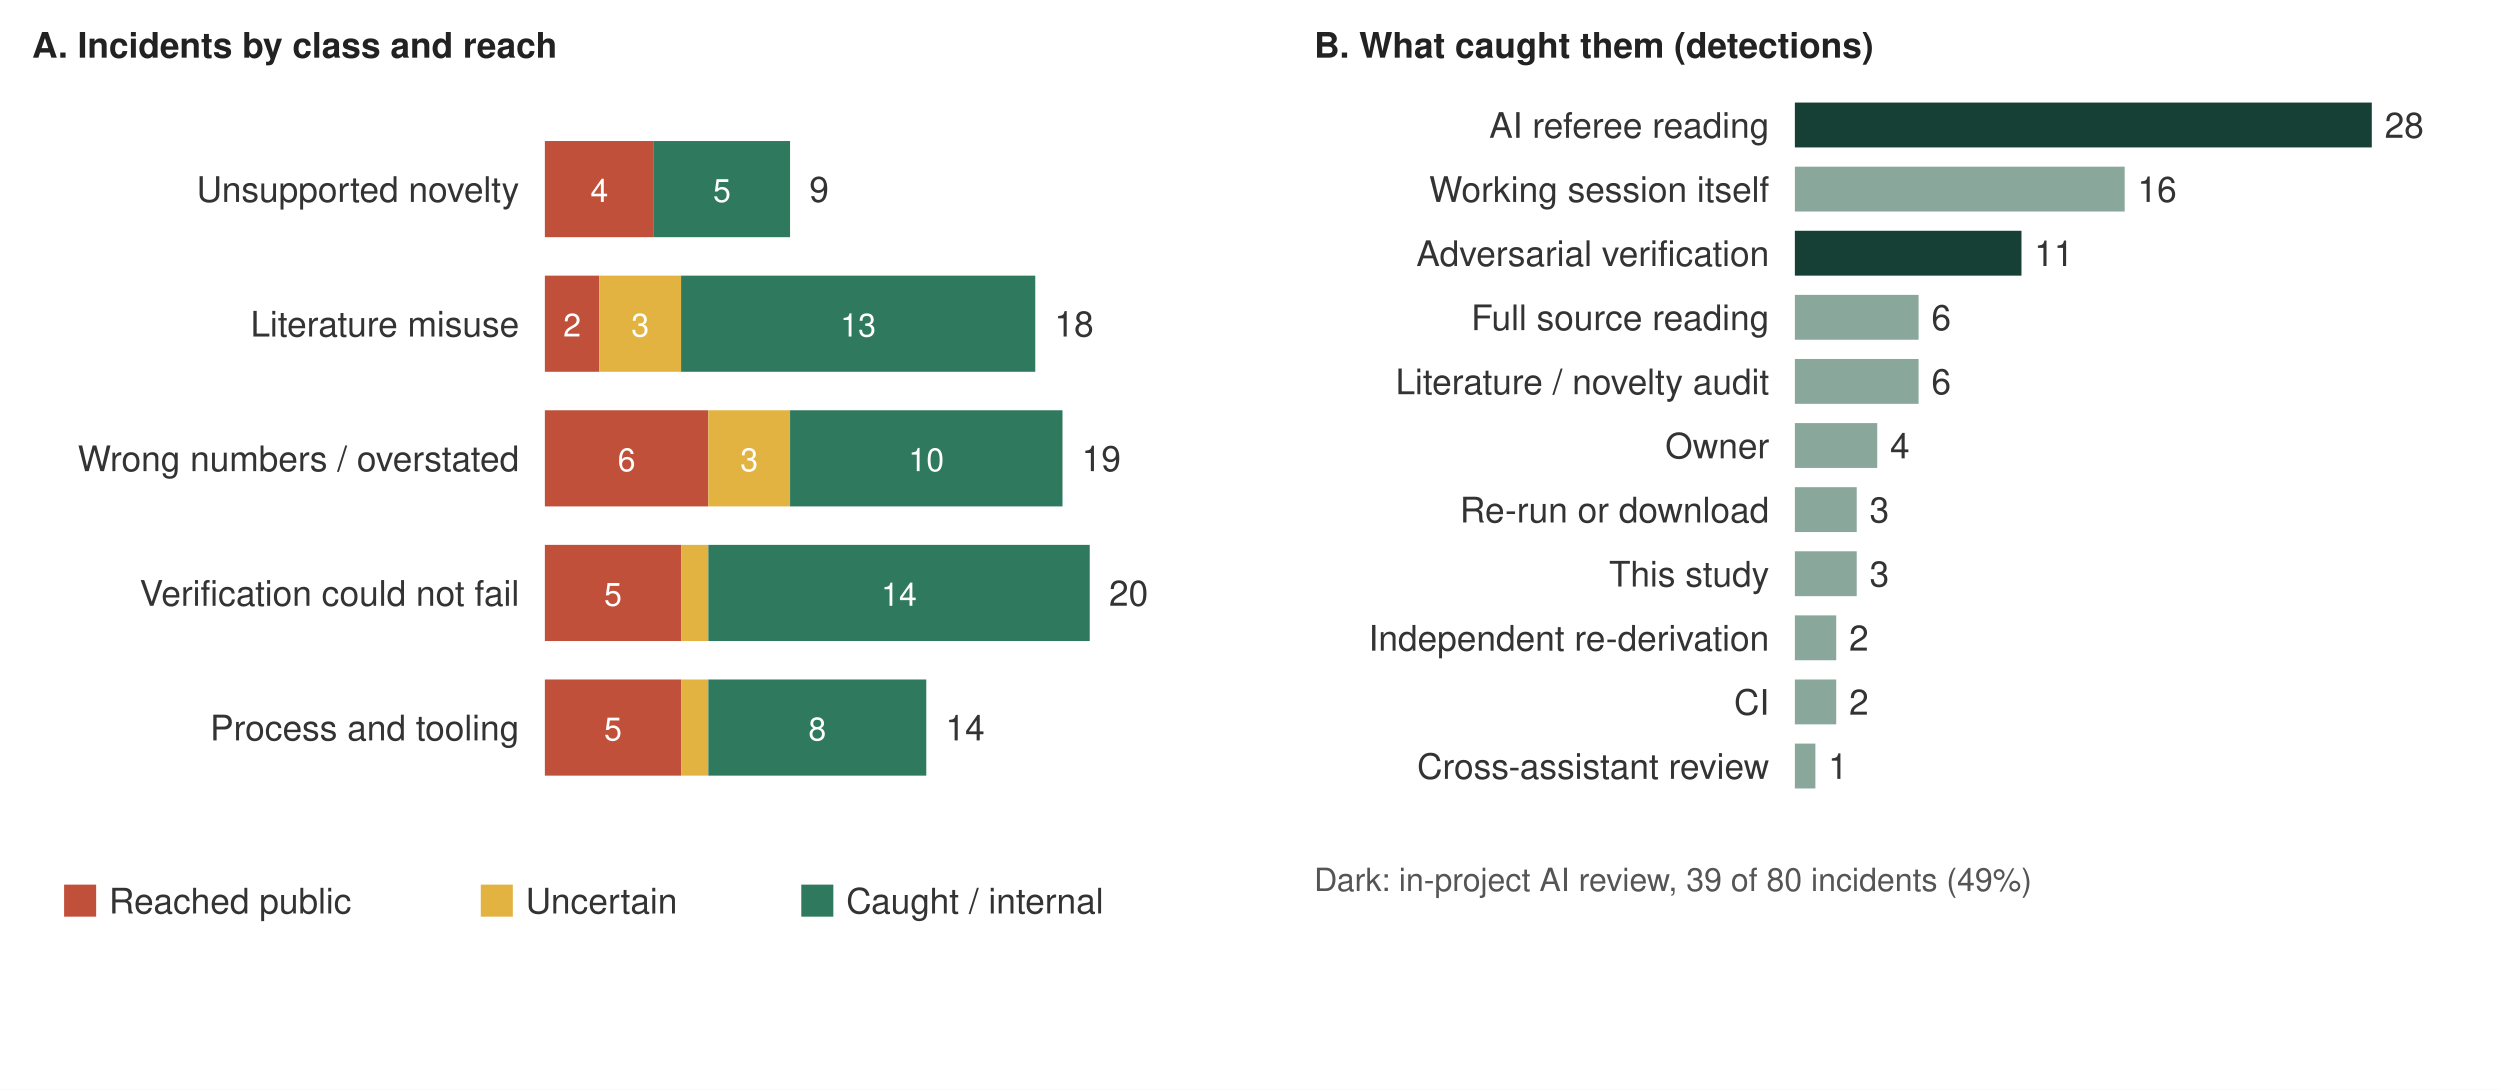
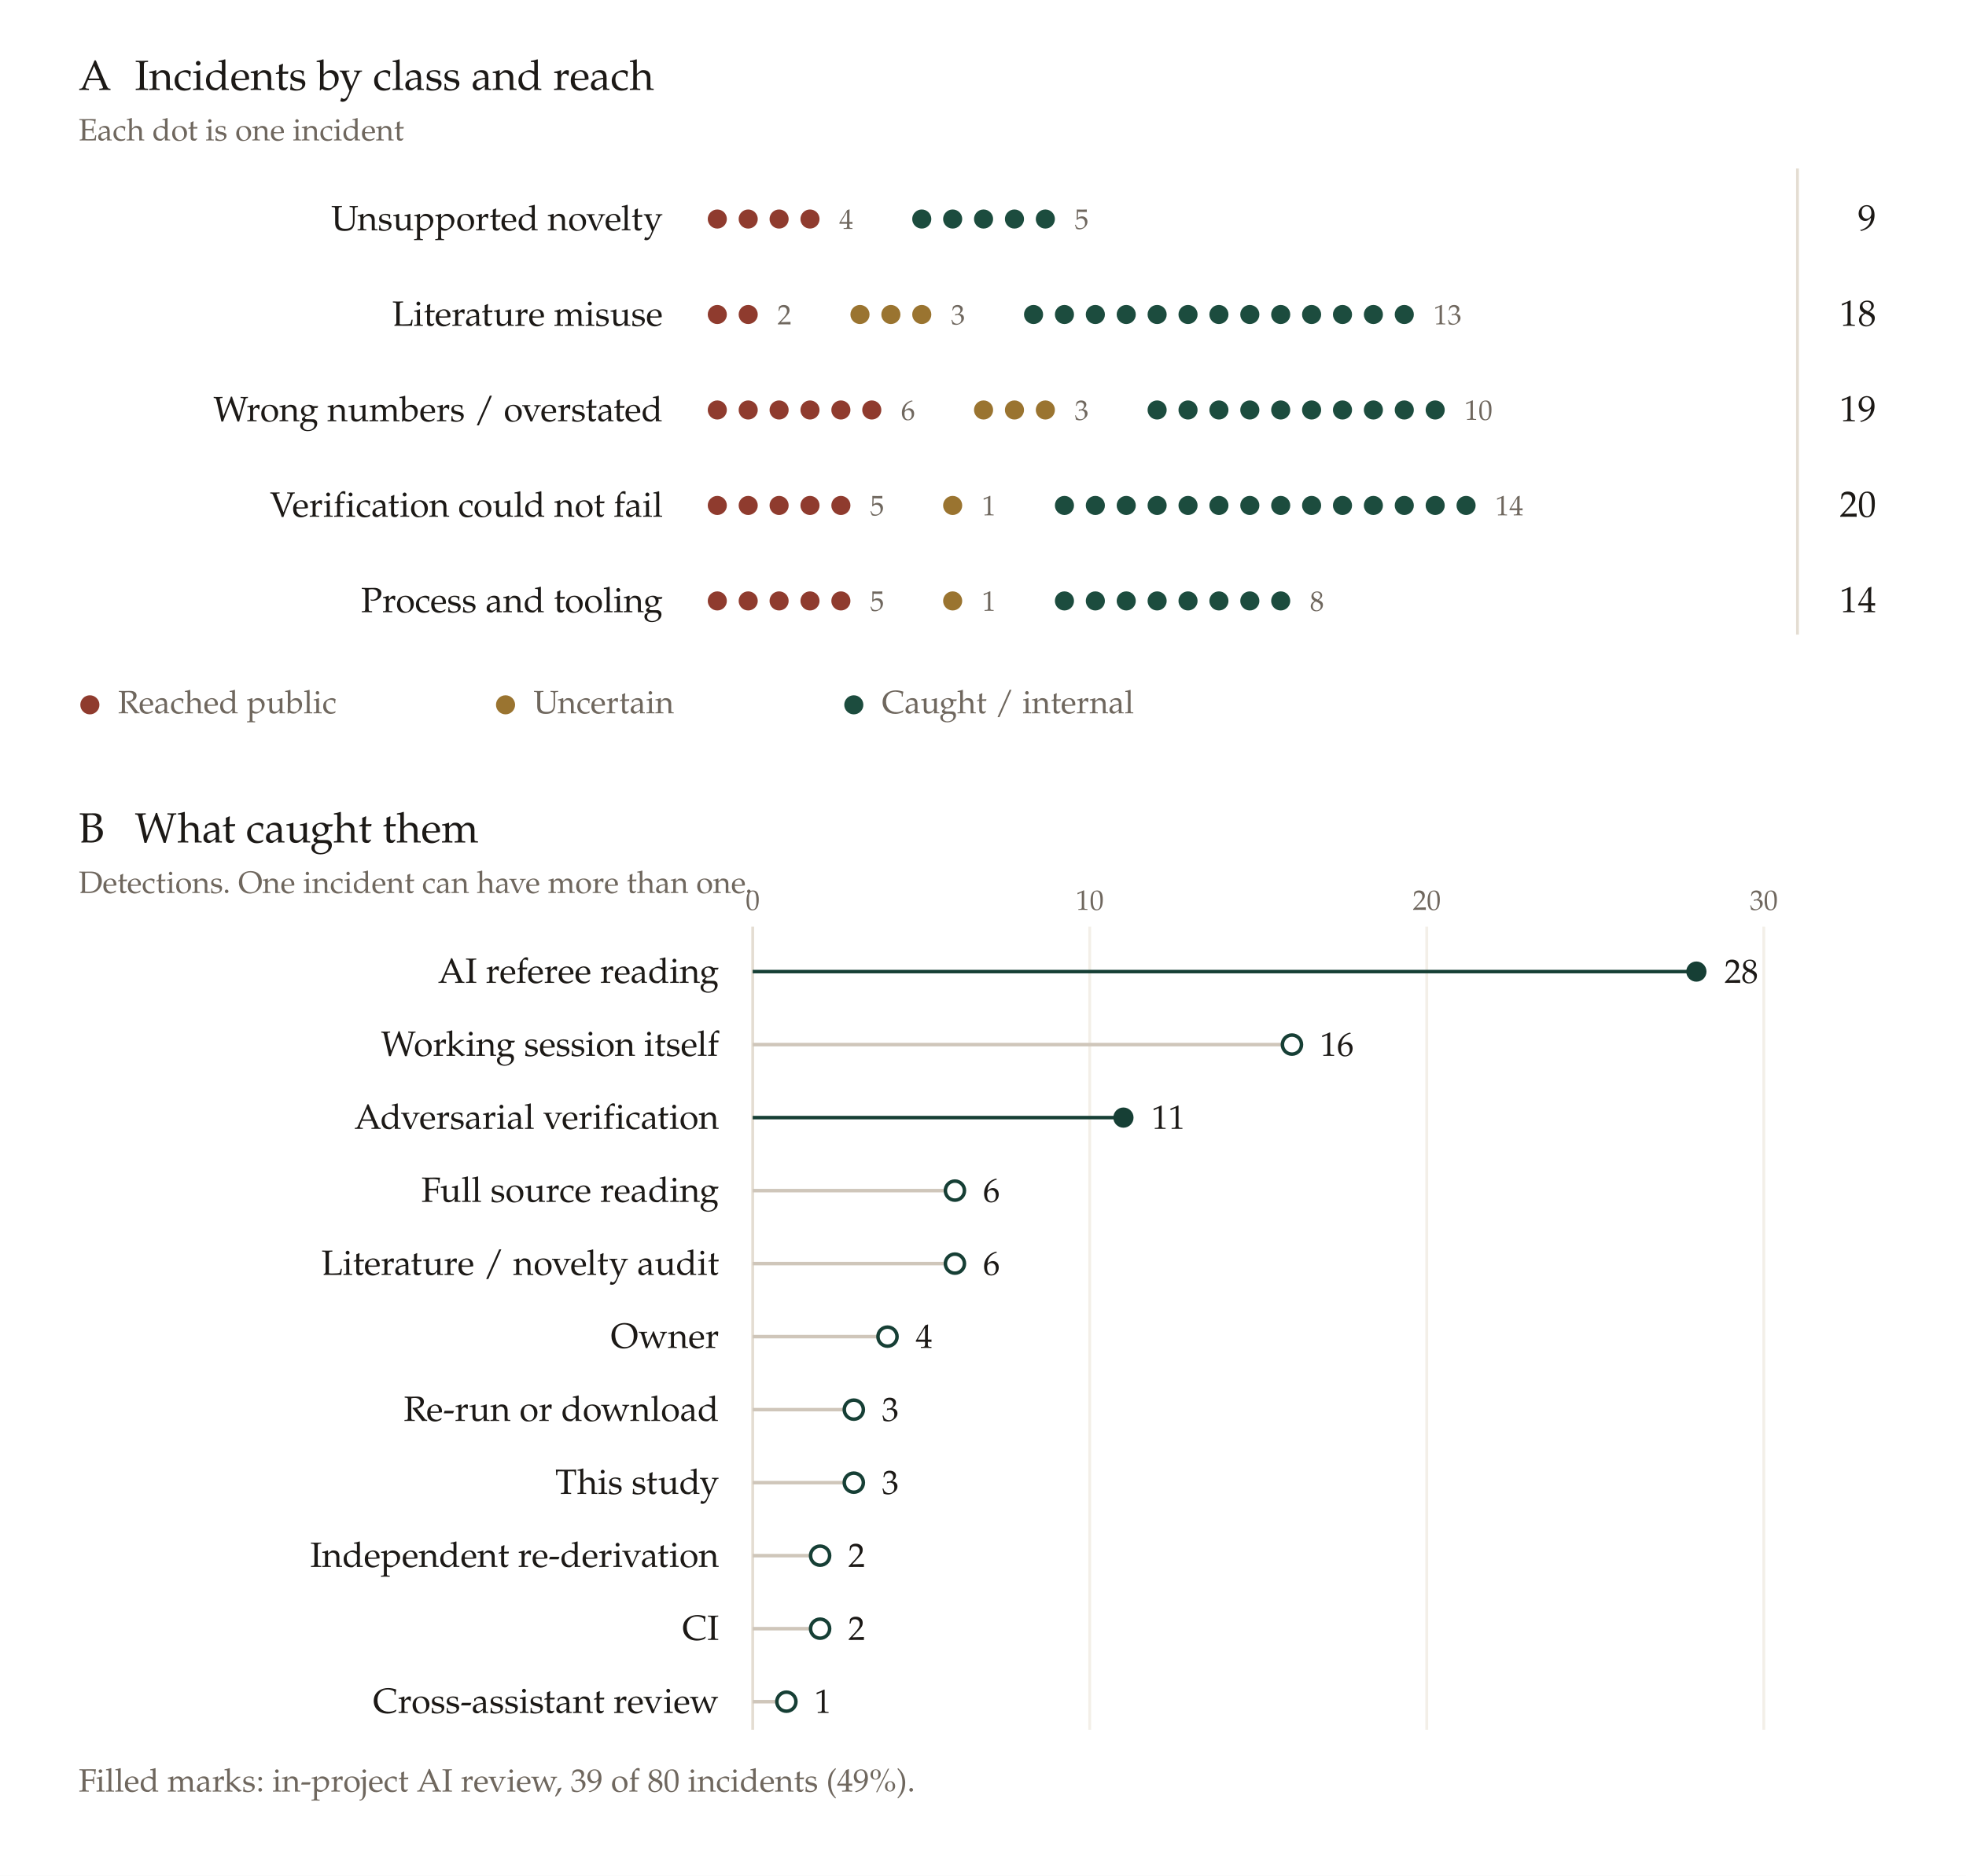
- <svg xmlns="http://www.w3.org/2000/svg" viewBox="0 0 780 340" font-family="Helvetica,Arial,sans-serif" font-size="11">
-   <rect width="100%" height="100%" fill="white" />
-   <text x="10" y="18" font-weight="bold" fill="#222">A. Incidents by class and reach</text>
-   <text x="162" y="63" text-anchor="end" fill="#333">Unsupported novelty</text>
-   <rect x="170" y="44" width="34.0" height="30" fill="#c0503a" />
-   <text x="187.0" y="63" text-anchor="middle" fill="white" font-size="10">4</text>
-   <rect x="204.0" y="44" width="42.5" height="30" fill="#2f7a5f" />
-   <text x="225.25" y="63" text-anchor="middle" fill="white" font-size="10">5</text>
-   <text x="252.5" y="63" fill="#333">9</text>
-   <text x="162" y="105" text-anchor="end" fill="#333">Literature misuse</text>
-   <rect x="170" y="86" width="17.0" height="30" fill="#c0503a" />
-   <text x="178.5" y="105" text-anchor="middle" fill="white" font-size="10">2</text>
-   <rect x="187.0" y="86" width="25.5" height="30" fill="#e3b341" />
-   <text x="199.75" y="105" text-anchor="middle" fill="white" font-size="10">3</text>
-   <rect x="212.5" y="86" width="110.5" height="30" fill="#2f7a5f" />
-   <text x="267.75" y="105" text-anchor="middle" fill="white" font-size="10">13</text>
-   <text x="329.0" y="105" fill="#333">18</text>
-   <text x="162" y="147" text-anchor="end" fill="#333">Wrong numbers / overstated</text>
-   <rect x="170" y="128" width="51.0" height="30" fill="#c0503a" />
-   <text x="195.5" y="147" text-anchor="middle" fill="white" font-size="10">6</text>
-   <rect x="221.0" y="128" width="25.5" height="30" fill="#e3b341" />
-   <text x="233.75" y="147" text-anchor="middle" fill="white" font-size="10">3</text>
-   <rect x="246.5" y="128" width="85.0" height="30" fill="#2f7a5f" />
-   <text x="289.0" y="147" text-anchor="middle" fill="white" font-size="10">10</text>
-   <text x="337.5" y="147" fill="#333">19</text>
-   <text x="162" y="189" text-anchor="end" fill="#333">Verification could not fail</text>
-   <rect x="170" y="170" width="42.5" height="30" fill="#c0503a" />
-   <text x="191.25" y="189" text-anchor="middle" fill="white" font-size="10">5</text>
-   <rect x="212.5" y="170" width="8.5" height="30" fill="#e3b341" />
-   <rect x="221.0" y="170" width="119.0" height="30" fill="#2f7a5f" />
-   <text x="280.5" y="189" text-anchor="middle" fill="white" font-size="10">14</text>
-   <text x="346.0" y="189" fill="#333">20</text>
-   <text x="162" y="231" text-anchor="end" fill="#333">Process and tooling</text>
-   <rect x="170" y="212" width="42.5" height="30" fill="#c0503a" />
-   <text x="191.25" y="231" text-anchor="middle" fill="white" font-size="10">5</text>
-   <rect x="212.5" y="212" width="8.5" height="30" fill="#e3b341" />
-   <rect x="221.0" y="212" width="68.0" height="30" fill="#2f7a5f" />
-   <text x="255.0" y="231" text-anchor="middle" fill="white" font-size="10">8</text>
-   <text x="295.0" y="231" fill="#333">14</text>
-   <rect x="20" y="276" width="10" height="10" fill="#c0503a" />
-   <text x="34" y="285" fill="#333">Reached public</text>
-   <rect x="150" y="276" width="10" height="10" fill="#e3b341" />
-   <text x="164" y="285" fill="#333">Uncertain</text>
-   <rect x="250" y="276" width="10" height="10" fill="#2f7a5f" />
-   <text x="264" y="285" fill="#333">Caught / internal</text>
-   <text x="410" y="18" font-weight="bold" fill="#222">B. What caught them (detections)</text>
-   <text x="552" y="43" text-anchor="end" fill="#333">AI referee reading</text>
-   <rect x="560" y="32" width="180.0" height="14" fill="#163f35" />
-   <text x="744.0" y="43" fill="#333">28</text>
-   <text x="552" y="63" text-anchor="end" fill="#333">Working session itself</text>
-   <rect x="560" y="52" width="102.9" height="14" fill="#8aa79b" />
-   <text x="666.9" y="63" fill="#333">16</text>
-   <text x="552" y="83" text-anchor="end" fill="#333">Adversarial verification</text>
-   <rect x="560" y="72" width="70.7" height="14" fill="#163f35" />
-   <text x="634.7" y="83" fill="#333">11</text>
-   <text x="552" y="103" text-anchor="end" fill="#333">Full source reading</text>
-   <rect x="560" y="92" width="38.6" height="14" fill="#8aa79b" />
-   <text x="602.6" y="103" fill="#333">6</text>
-   <text x="552" y="123" text-anchor="end" fill="#333">Literature / novelty audit</text>
-   <rect x="560" y="112" width="38.6" height="14" fill="#8aa79b" />
-   <text x="602.6" y="123" fill="#333">6</text>
-   <text x="552" y="143" text-anchor="end" fill="#333">Owner</text>
-   <rect x="560" y="132" width="25.7" height="14" fill="#8aa79b" />
-   <text x="589.7" y="143" fill="#333">4</text>
-   <text x="552" y="163" text-anchor="end" fill="#333">Re-run or download</text>
-   <rect x="560" y="152" width="19.3" height="14" fill="#8aa79b" />
-   <text x="583.3" y="163" fill="#333">3</text>
-   <text x="552" y="183" text-anchor="end" fill="#333">This study</text>
-   <rect x="560" y="172" width="19.3" height="14" fill="#8aa79b" />
-   <text x="583.3" y="183" fill="#333">3</text>
-   <text x="552" y="203" text-anchor="end" fill="#333">Independent re-derivation</text>
-   <rect x="560" y="192" width="12.9" height="14" fill="#8aa79b" />
-   <text x="576.9" y="203" fill="#333">2</text>
-   <text x="552" y="223" text-anchor="end" fill="#333">CI</text>
-   <rect x="560" y="212" width="12.9" height="14" fill="#8aa79b" />
-   <text x="576.9" y="223" fill="#333">2</text>
-   <text x="552" y="243" text-anchor="end" fill="#333">Cross-assistant review</text>
-   <rect x="560" y="232" width="6.4" height="14" fill="#8aa79b" />
-   <text x="570.4" y="243" fill="#333">1</text>
-   <text x="410" y="278" fill="#555" font-size="10">Dark: in-project AI review, 39 of 80 incidents (49%)</text>
+ <svg xmlns="http://www.w3.org/2000/svg" viewBox="0 0 700 668" font-family="Georgia, Palatino, 'Palatino Linotype', 'Liberation Serif', serif">
+   <rect width="100%" height="100%" fill="#ffffff" />
+   <text x="28" y="32" text-anchor="start" fill="#1c1916" font-size="15">A</text>
+   <text x="48" y="32" text-anchor="start" fill="#1c1916" font-size="15">Incidents by class and reach</text>
+   <text x="28" y="50" text-anchor="start" fill="#6f675e" font-size="11">Each dot is one incident</text>
+   <text x="236" y="82" text-anchor="end" fill="#1c1916" font-size="12.5">Unsupported novelty</text>
+   <circle cx="255.4" cy="78" r="3.4" fill="#8f3b2e" />
+   <circle cx="266.4" cy="78" r="3.4" fill="#8f3b2e" />
+   <circle cx="277.4" cy="78" r="3.4" fill="#8f3b2e" />
+   <circle cx="288.4" cy="78" r="3.4" fill="#8f3b2e" />
+   <text x="298.8" y="81.5" text-anchor="start" fill="#6f675e" font-size="10">4</text>
+   <circle cx="328.2" cy="78" r="3.4" fill="#1c4c3e" />
+   <circle cx="339.2" cy="78" r="3.4" fill="#1c4c3e" />
+   <circle cx="350.2" cy="78" r="3.4" fill="#1c4c3e" />
+   <circle cx="361.2" cy="78" r="3.4" fill="#1c4c3e" />
+   <circle cx="372.2" cy="78" r="3.4" fill="#1c4c3e" />
+   <text x="382.6" y="81.5" text-anchor="start" fill="#6f675e" font-size="10">5</text>
+   <text x="236" y="116" text-anchor="end" fill="#1c1916" font-size="12.5">Literature misuse</text>
+   <circle cx="255.4" cy="112" r="3.4" fill="#8f3b2e" />
+   <circle cx="266.4" cy="112" r="3.4" fill="#8f3b2e" />
+   <text x="276.8" y="115.5" text-anchor="start" fill="#6f675e" font-size="10">2</text>
+   <circle cx="306.2" cy="112" r="3.4" fill="#9a7430" />
+   <circle cx="317.2" cy="112" r="3.4" fill="#9a7430" />
+   <circle cx="328.2" cy="112" r="3.4" fill="#9a7430" />
+   <text x="338.6" y="115.5" text-anchor="start" fill="#6f675e" font-size="10">3</text>
+   <circle cx="368" cy="112" r="3.4" fill="#1c4c3e" />
+   <circle cx="379" cy="112" r="3.4" fill="#1c4c3e" />
+   <circle cx="390" cy="112" r="3.4" fill="#1c4c3e" />
+   <circle cx="401" cy="112" r="3.4" fill="#1c4c3e" />
+   <circle cx="412" cy="112" r="3.4" fill="#1c4c3e" />
+   <circle cx="423" cy="112" r="3.4" fill="#1c4c3e" />
+   <circle cx="434" cy="112" r="3.4" fill="#1c4c3e" />
+   <circle cx="445" cy="112" r="3.4" fill="#1c4c3e" />
+   <circle cx="456" cy="112" r="3.4" fill="#1c4c3e" />
+   <circle cx="467" cy="112" r="3.4" fill="#1c4c3e" />
+   <circle cx="478" cy="112" r="3.4" fill="#1c4c3e" />
+   <circle cx="489" cy="112" r="3.4" fill="#1c4c3e" />
+   <circle cx="500" cy="112" r="3.4" fill="#1c4c3e" />
+   <text x="510.4" y="115.5" text-anchor="start" fill="#6f675e" font-size="10">13</text>
+   <text x="236" y="150" text-anchor="end" fill="#1c1916" font-size="12.5">Wrong numbers / overstated</text>
+   <circle cx="255.4" cy="146" r="3.4" fill="#8f3b2e" />
+   <circle cx="266.4" cy="146" r="3.4" fill="#8f3b2e" />
+   <circle cx="277.4" cy="146" r="3.4" fill="#8f3b2e" />
+   <circle cx="288.4" cy="146" r="3.4" fill="#8f3b2e" />
+   <circle cx="299.4" cy="146" r="3.4" fill="#8f3b2e" />
+   <circle cx="310.4" cy="146" r="3.4" fill="#8f3b2e" />
+   <text x="320.8" y="149.5" text-anchor="start" fill="#6f675e" font-size="10">6</text>
+   <circle cx="350.2" cy="146" r="3.4" fill="#9a7430" />
+   <circle cx="361.2" cy="146" r="3.4" fill="#9a7430" />
+   <circle cx="372.2" cy="146" r="3.4" fill="#9a7430" />
+   <text x="382.6" y="149.5" text-anchor="start" fill="#6f675e" font-size="10">3</text>
+   <circle cx="412" cy="146" r="3.4" fill="#1c4c3e" />
+   <circle cx="423" cy="146" r="3.4" fill="#1c4c3e" />
+   <circle cx="434" cy="146" r="3.4" fill="#1c4c3e" />
+   <circle cx="445" cy="146" r="3.4" fill="#1c4c3e" />
+   <circle cx="456" cy="146" r="3.4" fill="#1c4c3e" />
+   <circle cx="467" cy="146" r="3.4" fill="#1c4c3e" />
+   <circle cx="478" cy="146" r="3.4" fill="#1c4c3e" />
+   <circle cx="489" cy="146" r="3.4" fill="#1c4c3e" />
+   <circle cx="500" cy="146" r="3.4" fill="#1c4c3e" />
+   <circle cx="511" cy="146" r="3.4" fill="#1c4c3e" />
+   <text x="521.4" y="149.5" text-anchor="start" fill="#6f675e" font-size="10">10</text>
+   <text x="236" y="184" text-anchor="end" fill="#1c1916" font-size="12.5">Verification could not fail</text>
+   <circle cx="255.4" cy="180" r="3.4" fill="#8f3b2e" />
+   <circle cx="266.4" cy="180" r="3.4" fill="#8f3b2e" />
+   <circle cx="277.4" cy="180" r="3.4" fill="#8f3b2e" />
+   <circle cx="288.4" cy="180" r="3.4" fill="#8f3b2e" />
+   <circle cx="299.4" cy="180" r="3.4" fill="#8f3b2e" />
+   <text x="309.8" y="183.5" text-anchor="start" fill="#6f675e" font-size="10">5</text>
+   <circle cx="339.2" cy="180" r="3.4" fill="#9a7430" />
+   <text x="349.6" y="183.5" text-anchor="start" fill="#6f675e" font-size="10">1</text>
+   <circle cx="379" cy="180" r="3.4" fill="#1c4c3e" />
+   <circle cx="390" cy="180" r="3.4" fill="#1c4c3e" />
+   <circle cx="401" cy="180" r="3.4" fill="#1c4c3e" />
+   <circle cx="412" cy="180" r="3.4" fill="#1c4c3e" />
+   <circle cx="423" cy="180" r="3.4" fill="#1c4c3e" />
+   <circle cx="434" cy="180" r="3.4" fill="#1c4c3e" />
+   <circle cx="445" cy="180" r="3.4" fill="#1c4c3e" />
+   <circle cx="456" cy="180" r="3.4" fill="#1c4c3e" />
+   <circle cx="467" cy="180" r="3.4" fill="#1c4c3e" />
+   <circle cx="478" cy="180" r="3.4" fill="#1c4c3e" />
+   <circle cx="489" cy="180" r="3.4" fill="#1c4c3e" />
+   <circle cx="500" cy="180" r="3.4" fill="#1c4c3e" />
+   <circle cx="511" cy="180" r="3.4" fill="#1c4c3e" />
+   <circle cx="522" cy="180" r="3.4" fill="#1c4c3e" />
+   <text x="532.4" y="183.5" text-anchor="start" fill="#6f675e" font-size="10">14</text>
+   <text x="236" y="218" text-anchor="end" fill="#1c1916" font-size="12.5">Process and tooling</text>
+   <circle cx="255.4" cy="214" r="3.4" fill="#8f3b2e" />
+   <circle cx="266.4" cy="214" r="3.4" fill="#8f3b2e" />
+   <circle cx="277.4" cy="214" r="3.4" fill="#8f3b2e" />
+   <circle cx="288.4" cy="214" r="3.4" fill="#8f3b2e" />
+   <circle cx="299.4" cy="214" r="3.4" fill="#8f3b2e" />
+   <text x="309.8" y="217.5" text-anchor="start" fill="#6f675e" font-size="10">5</text>
+   <circle cx="339.2" cy="214" r="3.4" fill="#9a7430" />
+   <text x="349.6" y="217.5" text-anchor="start" fill="#6f675e" font-size="10">1</text>
+   <circle cx="379" cy="214" r="3.4" fill="#1c4c3e" />
+   <circle cx="390" cy="214" r="3.4" fill="#1c4c3e" />
+   <circle cx="401" cy="214" r="3.4" fill="#1c4c3e" />
+   <circle cx="412" cy="214" r="3.4" fill="#1c4c3e" />
+   <circle cx="423" cy="214" r="3.4" fill="#1c4c3e" />
+   <circle cx="434" cy="214" r="3.4" fill="#1c4c3e" />
+   <circle cx="445" cy="214" r="3.4" fill="#1c4c3e" />
+   <circle cx="456" cy="214" r="3.4" fill="#1c4c3e" />
+   <text x="466.4" y="217.5" text-anchor="start" fill="#6f675e" font-size="10">8</text>
+   <line x1="640" y1="60" x2="640" y2="226" stroke="#e4ddd2" stroke-width="1" />
+   <text x="668" y="82" text-anchor="end" fill="#1c1916" font-size="13">9</text>
+   <text x="668" y="116" text-anchor="end" fill="#1c1916" font-size="13">18</text>
+   <text x="668" y="150" text-anchor="end" fill="#1c1916" font-size="13">19</text>
+   <text x="668" y="184" text-anchor="end" fill="#1c1916" font-size="13">20</text>
+   <text x="668" y="218" text-anchor="end" fill="#1c1916" font-size="13">14</text>
+   <circle cx="32" cy="251" r="3.4" fill="#8f3b2e" />
+   <text x="42" y="254" text-anchor="start" fill="#6f675e" font-size="11.5">Reached public</text>
+   <circle cx="180" cy="251" r="3.4" fill="#9a7430" />
+   <text x="190" y="254" text-anchor="start" fill="#6f675e" font-size="11.5">Uncertain</text>
+   <circle cx="304" cy="251" r="3.4" fill="#1c4c3e" />
+   <text x="314" y="254" text-anchor="start" fill="#6f675e" font-size="11.5">Caught / internal</text>
+   <text x="28" y="300" text-anchor="start" fill="#1c1916" font-size="15">B</text>
+   <text x="48" y="300" text-anchor="start" fill="#1c1916" font-size="15">What caught them</text>
+   <text x="28" y="318" text-anchor="start" fill="#6f675e" font-size="11">Detections. One incident can have more than one.</text>
+   <line x1="268" y1="330" x2="268" y2="616" stroke="#e4ddd2" stroke-width="1" />
+   <text x="268" y="324" text-anchor="middle" fill="#6f675e" font-size="10">0</text>
+   <line x1="388" y1="330" x2="388" y2="616" stroke="#f3efe8" stroke-width="1" />
+   <text x="388" y="324" text-anchor="middle" fill="#6f675e" font-size="10">10</text>
+   <line x1="508" y1="330" x2="508" y2="616" stroke="#f3efe8" stroke-width="1" />
+   <text x="508" y="324" text-anchor="middle" fill="#6f675e" font-size="10">20</text>
+   <line x1="628" y1="330" x2="628" y2="616" stroke="#f3efe8" stroke-width="1" />
+   <text x="628" y="324" text-anchor="middle" fill="#6f675e" font-size="10">30</text>
+   <text x="256" y="350" text-anchor="end" fill="#1c1916" font-size="12.5">AI referee reading</text>
+   <line x1="268" y1="346" x2="604" y2="346" stroke="#163f35" stroke-width="1.25" />
+   <circle cx="604" cy="346" r="3.6" fill="#163f35" />
+   <text x="614" y="350" text-anchor="start" fill="#1c1916" font-size="12">28</text>
+   <text x="256" y="376" text-anchor="end" fill="#1c1916" font-size="12.5">Working session itself</text>
+   <line x1="268" y1="372" x2="460" y2="372" stroke="#cfc6ba" stroke-width="1.25" />
+   <circle cx="460" cy="372" r="3.4" fill="#ffffff" stroke="#163f35" stroke-width="1.25" />
+   <text x="470" y="376" text-anchor="start" fill="#1c1916" font-size="12">16</text>
+   <text x="256" y="402" text-anchor="end" fill="#1c1916" font-size="12.5">Adversarial verification</text>
+   <line x1="268" y1="398" x2="400" y2="398" stroke="#163f35" stroke-width="1.25" />
+   <circle cx="400" cy="398" r="3.6" fill="#163f35" />
+   <text x="410" y="402" text-anchor="start" fill="#1c1916" font-size="12">11</text>
+   <text x="256" y="428" text-anchor="end" fill="#1c1916" font-size="12.5">Full source reading</text>
+   <line x1="268" y1="424" x2="340" y2="424" stroke="#cfc6ba" stroke-width="1.25" />
+   <circle cx="340" cy="424" r="3.4" fill="#ffffff" stroke="#163f35" stroke-width="1.25" />
+   <text x="350" y="428" text-anchor="start" fill="#1c1916" font-size="12">6</text>
+   <text x="256" y="454" text-anchor="end" fill="#1c1916" font-size="12.5">Literature / novelty audit</text>
+   <line x1="268" y1="450" x2="340" y2="450" stroke="#cfc6ba" stroke-width="1.25" />
+   <circle cx="340" cy="450" r="3.4" fill="#ffffff" stroke="#163f35" stroke-width="1.25" />
+   <text x="350" y="454" text-anchor="start" fill="#1c1916" font-size="12">6</text>
+   <text x="256" y="480" text-anchor="end" fill="#1c1916" font-size="12.5">Owner</text>
+   <line x1="268" y1="476" x2="316" y2="476" stroke="#cfc6ba" stroke-width="1.25" />
+   <circle cx="316" cy="476" r="3.4" fill="#ffffff" stroke="#163f35" stroke-width="1.25" />
+   <text x="326" y="480" text-anchor="start" fill="#1c1916" font-size="12">4</text>
+   <text x="256" y="506" text-anchor="end" fill="#1c1916" font-size="12.5">Re-run or download</text>
+   <line x1="268" y1="502" x2="304" y2="502" stroke="#cfc6ba" stroke-width="1.25" />
+   <circle cx="304" cy="502" r="3.4" fill="#ffffff" stroke="#163f35" stroke-width="1.25" />
+   <text x="314" y="506" text-anchor="start" fill="#1c1916" font-size="12">3</text>
+   <text x="256" y="532" text-anchor="end" fill="#1c1916" font-size="12.5">This study</text>
+   <line x1="268" y1="528" x2="304" y2="528" stroke="#cfc6ba" stroke-width="1.25" />
+   <circle cx="304" cy="528" r="3.4" fill="#ffffff" stroke="#163f35" stroke-width="1.25" />
+   <text x="314" y="532" text-anchor="start" fill="#1c1916" font-size="12">3</text>
+   <text x="256" y="558" text-anchor="end" fill="#1c1916" font-size="12.5">Independent re-derivation</text>
+   <line x1="268" y1="554" x2="292" y2="554" stroke="#cfc6ba" stroke-width="1.25" />
+   <circle cx="292" cy="554" r="3.4" fill="#ffffff" stroke="#163f35" stroke-width="1.25" />
+   <text x="302" y="558" text-anchor="start" fill="#1c1916" font-size="12">2</text>
+   <text x="256" y="584" text-anchor="end" fill="#1c1916" font-size="12.5">CI</text>
+   <line x1="268" y1="580" x2="292" y2="580" stroke="#cfc6ba" stroke-width="1.25" />
+   <circle cx="292" cy="580" r="3.4" fill="#ffffff" stroke="#163f35" stroke-width="1.25" />
+   <text x="302" y="584" text-anchor="start" fill="#1c1916" font-size="12">2</text>
+   <text x="256" y="610" text-anchor="end" fill="#1c1916" font-size="12.5">Cross-assistant review</text>
+   <line x1="268" y1="606" x2="280" y2="606" stroke="#cfc6ba" stroke-width="1.25" />
+   <circle cx="280" cy="606" r="3.4" fill="#ffffff" stroke="#163f35" stroke-width="1.25" />
+   <text x="290" y="610" text-anchor="start" fill="#1c1916" font-size="12">1</text>
+   <text x="28" y="638" text-anchor="start" fill="#6f675e" font-size="11.5">Filled marks: in-project AI review, 39 of 80 incidents (49%).</text>
</svg>
